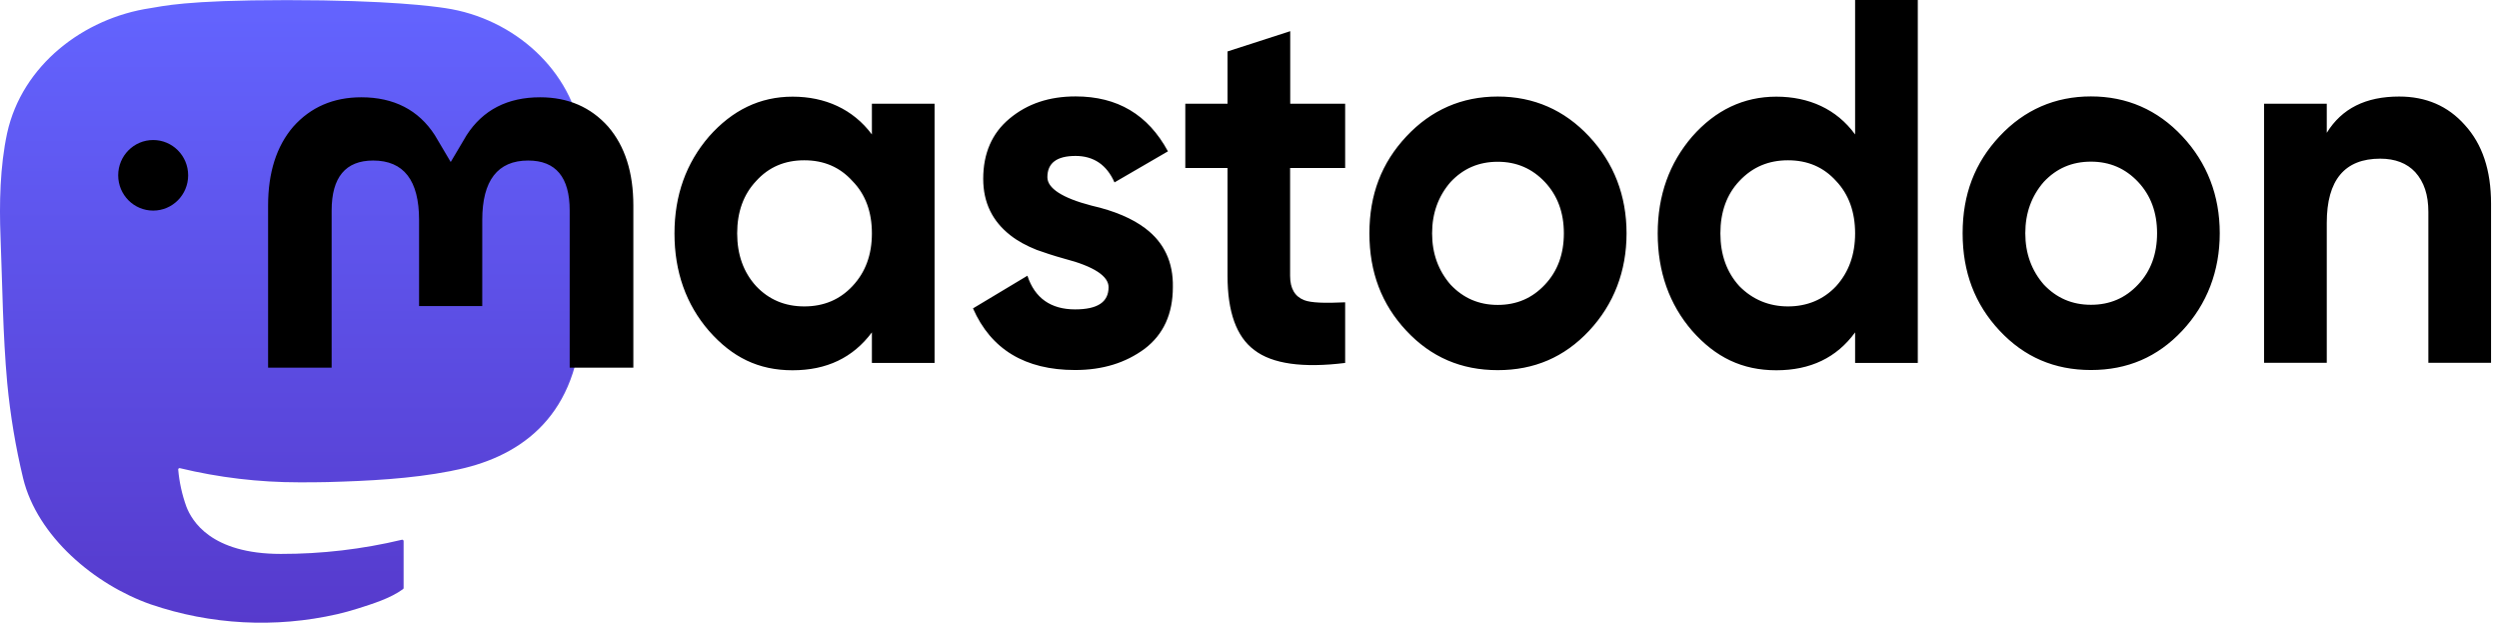
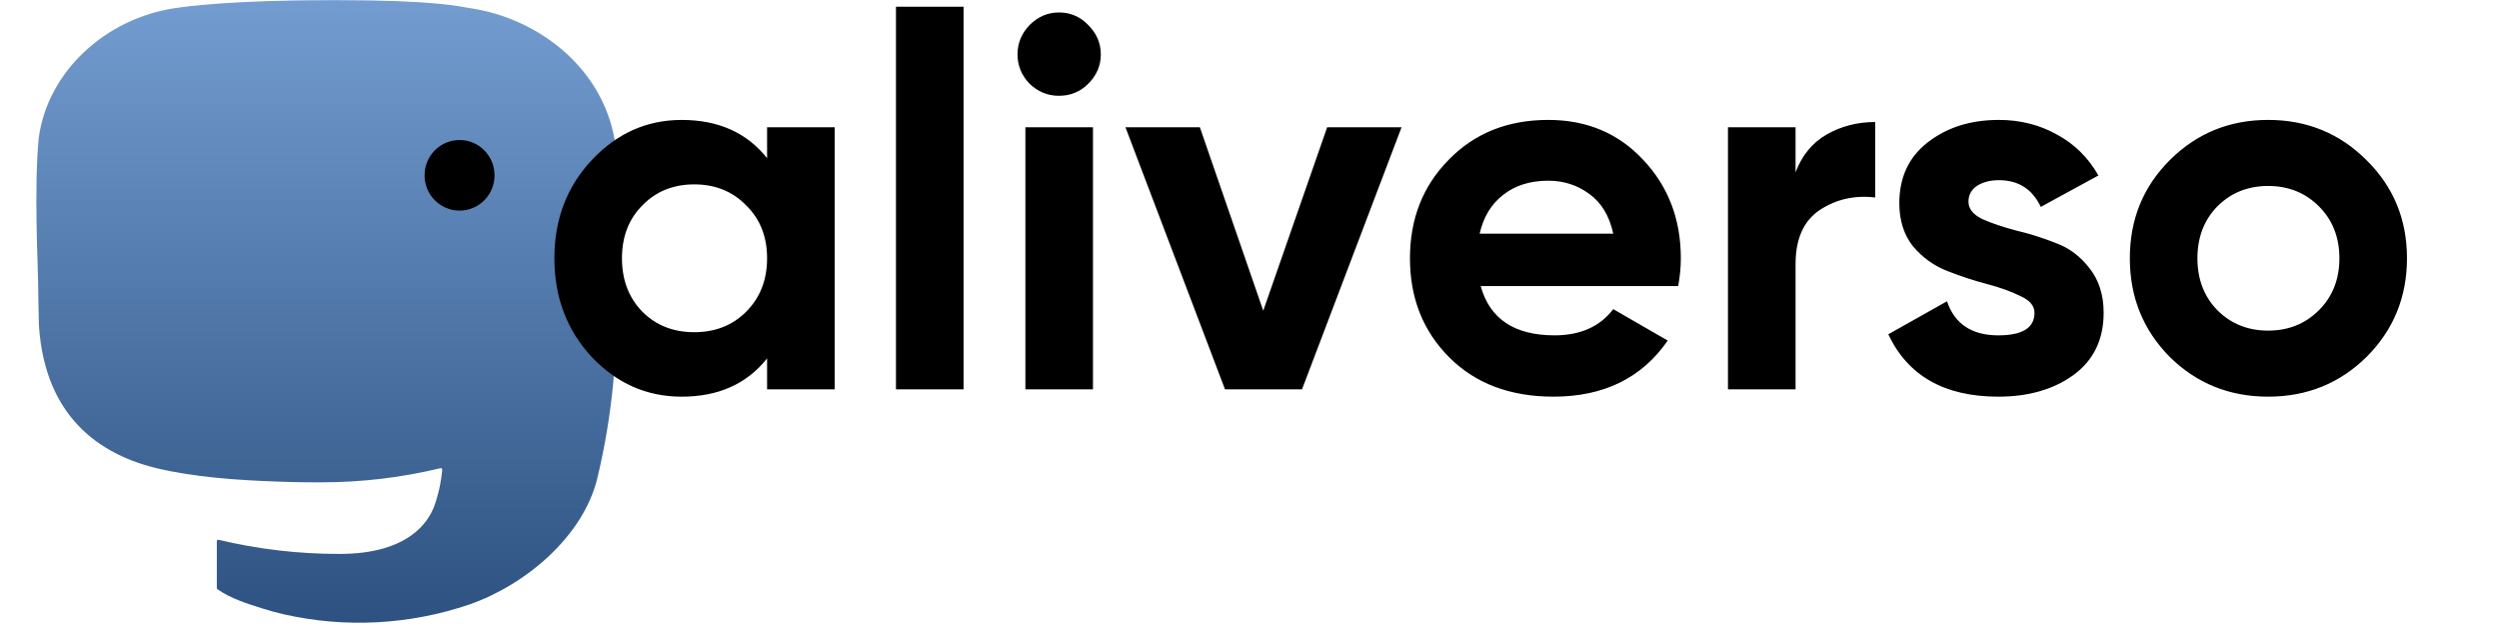
- <svg xmlns="http://www.w3.org/2000/svg" xmlns:xlink="http://www.w3.org/1999/xlink" width="261" height="66" viewBox="0 0 261 66" fill="none">
+ <svg xmlns="http://www.w3.org/2000/svg" xmlns:xlink="http://www.w3.org/1999/xlink" width="261" height="66" viewBox="0 0 261 66" fill="none" version="1.1" id="svg4">
+   <defs id="defs5" />
  <symbol id="logo-symbol-wordmark">
-     <path d="M60.754 14.403C59.814 7.419 53.727 1.916 46.512 0.849C45.294 0.669 40.682 0.013 29.997 0.013H29.918C19.23 0.013 16.937 0.669 15.72 0.849C8.705 1.886 2.299 6.832 0.745 13.898C-0.003 17.378 -0.083 21.237 0.056 24.776C0.254 29.851 0.293 34.918 0.753 39.973C1.072 43.331 1.628 46.661 2.417 49.941C3.894 55.997 9.875 61.037 15.734 63.093C22.008 65.237 28.754 65.593 35.218 64.121C35.929 63.956 36.632 63.764 37.325 63.545C38.897 63.046 40.738 62.487 42.091 61.507C42.11 61.493 42.125 61.475 42.136 61.455C42.147 61.434 42.153 61.412 42.153 61.389V56.49C42.153 56.469 42.148 56.447 42.138 56.428C42.129 56.409 42.115 56.392 42.098 56.379C42.081 56.365 42.061 56.356 42.04 56.351C42.019 56.346 41.997 56.347 41.976 56.351C37.834 57.341 33.59 57.836 29.332 57.829C22.005 57.829 20.034 54.351 19.469 52.904C19.016 51.653 18.727 50.348 18.612 49.022C18.611 49 18.615 48.977 18.624 48.957C18.633 48.937 18.647 48.919 18.664 48.904C18.682 48.89 18.702 48.88 18.724 48.876C18.745 48.871 18.768 48.871 18.79 48.877C22.862 49.859 27.037 50.355 31.227 50.354C32.234 50.354 33.239 50.354 34.246 50.328C38.46 50.209 42.901 49.994 47.047 49.184C47.15 49.164 47.253 49.146 47.342 49.119C53.881 47.864 60.104 43.923 60.736 33.943C60.76 33.55 60.819 29.828 60.819 29.42C60.822 28.035 61.265 19.591 60.754 14.403Z" fill="url(#paint0_linear_89_11)" />
-     <path d="M12.344 18.303C12.344 16.267 13.978 14.619 15.997 14.619C18.016 14.619 19.65 16.267 19.65 18.303C19.65 20.34 18.016 21.987 15.997 21.987C13.978 21.987 12.344 20.34 12.344 18.303Z" fill="currentColor" />
-     <path d="M66.148 21.468V38.384H59.499V21.974C59.499 18.511 58.058 16.76 55.164 16.76C51.975 16.76 50.367 18.848 50.367 22.96V31.95H43.769V22.96C43.769 18.835 42.174 16.76 38.971 16.76C36.09 16.76 34.637 18.511 34.637 21.974V38.384H28V21.468C28 18.018 28.875 15.268 30.624 13.231C32.437 11.195 34.804 10.157 37.736 10.157C41.132 10.157 43.717 11.48 45.415 14.114L47.074 16.915L48.733 14.114C50.431 11.48 53.004 10.157 56.412 10.157C59.344 10.157 61.711 11.195 63.525 13.231C65.274 15.268 66.148 18.005 66.148 21.468ZM89.03 29.874C90.406 28.409 91.062 26.579 91.062 24.361C91.062 22.143 90.406 20.301 89.03 18.9C87.705 17.434 86.033 16.734 84.001 16.734C81.969 16.734 80.296 17.434 78.972 18.9C77.647 20.301 76.991 22.143 76.991 24.361C76.991 26.579 77.647 28.422 78.972 29.874C80.296 31.275 81.969 31.989 84.001 31.989C86.033 31.989 87.705 31.288 89.03 29.874ZM91.062 10.832H97.609V37.891H91.062V34.7C89.081 37.346 86.342 38.656 82.779 38.656C79.216 38.656 76.477 37.307 74.046 34.544C71.653 31.781 70.444 28.37 70.444 24.374C70.444 20.379 71.666 17.019 74.046 14.256C76.489 11.493 79.383 10.092 82.779 10.092C86.174 10.092 89.081 11.389 91.062 14.036V10.845V10.832ZM119.654 23.868C121.583 25.334 122.548 27.384 122.496 29.978C122.496 32.741 121.532 34.907 119.551 36.412C117.57 37.878 115.178 38.63 112.284 38.63C107.049 38.63 103.499 36.464 101.621 32.196L107.306 28.785C108.065 31.107 109.737 32.3 112.284 32.3C114.625 32.3 115.782 31.548 115.782 29.978C115.782 28.837 114.265 27.812 111.165 27.008C109.995 26.683 109.03 26.359 108.271 26.087C107.204 25.659 106.29 25.166 105.532 24.569C103.654 23.103 102.689 21.157 102.689 18.667C102.689 16.02 103.602 13.906 105.429 12.388C107.306 10.819 109.596 10.066 112.335 10.066C116.709 10.066 119.898 11.96 121.982 15.8L116.4 19.043C115.59 17.201 114.213 16.28 112.335 16.28C110.355 16.28 109.39 17.032 109.39 18.498C109.39 19.64 110.908 20.664 114.008 21.468C116.4 22.013 118.278 22.818 119.641 23.855L119.654 23.868ZM140.477 17.538H134.741V28.798C134.741 30.147 135.255 30.964 136.22 31.34C136.927 31.613 138.355 31.665 140.49 31.561V37.891C136.079 38.436 132.876 37.995 130.998 36.542C129.12 35.141 128.207 32.534 128.207 28.811V17.538H123.795V10.832H128.207V5.37L134.754 3.256V10.832H140.49V17.538H140.477ZM161.352 29.719C162.677 28.318 163.333 26.528 163.333 24.361C163.333 22.195 162.677 20.418 161.352 19.004C160.027 17.603 158.407 16.889 156.426 16.889C154.445 16.889 152.825 17.59 151.5 19.004C150.227 20.47 149.571 22.247 149.571 24.361C149.571 26.476 150.227 28.253 151.5 29.719C152.825 31.12 154.445 31.833 156.426 31.833C158.407 31.833 160.027 31.133 161.352 29.719ZM146.883 34.531C144.297 31.768 143.024 28.422 143.024 24.361C143.024 20.301 144.297 17.006 146.883 14.243C149.468 11.48 152.67 10.079 156.426 10.079C160.182 10.079 163.384 11.48 165.97 14.243C168.555 17.006 169.88 20.418 169.88 24.361C169.88 28.305 168.555 31.768 165.97 34.531C163.384 37.294 160.233 38.643 156.426 38.643C152.619 38.643 149.468 37.294 146.883 34.531ZM191.771 29.874C193.095 28.409 193.751 26.579 193.751 24.361C193.751 22.143 193.095 20.301 191.771 18.9C190.446 17.434 188.774 16.734 186.742 16.734C184.709 16.734 183.037 17.434 181.661 18.9C180.336 20.301 179.68 22.143 179.68 24.361C179.68 26.579 180.336 28.422 181.661 29.874C183.037 31.275 184.761 31.989 186.742 31.989C188.722 31.989 190.446 31.288 191.771 29.874ZM193.751 0H200.298V37.891H193.751V34.7C191.822 37.346 189.082 38.656 185.52 38.656C181.957 38.656 179.179 37.307 176.735 34.544C174.343 31.781 173.134 28.37 173.134 24.374C173.134 20.379 174.356 17.019 176.735 14.256C179.166 11.493 182.111 10.092 185.52 10.092C188.928 10.092 191.822 11.389 193.751 14.036V0.013V0ZM223.308 29.706C224.633 28.305 225.289 26.515 225.289 24.348C225.289 22.182 224.633 20.405 223.308 18.991C221.983 17.59 220.363 16.877 218.382 16.877C216.401 16.877 214.78 17.577 213.456 18.991C212.182 20.457 211.526 22.234 211.526 24.348C211.526 26.463 212.182 28.24 213.456 29.706C214.78 31.107 216.401 31.82 218.382 31.82C220.363 31.82 221.983 31.12 223.308 29.706ZM208.838 34.518C206.253 31.755 204.98 28.409 204.98 24.348C204.98 20.288 206.253 16.993 208.838 14.23C211.424 11.467 214.626 10.066 218.382 10.066C222.137 10.066 225.34 11.467 227.925 14.23C230.511 16.993 231.835 20.405 231.835 24.348C231.835 28.292 230.511 31.755 227.925 34.518C225.34 37.281 222.189 38.63 218.382 38.63C214.575 38.63 211.424 37.281 208.838 34.518ZM260.17 21.261V37.878H253.623V22.13C253.623 20.34 253.173 18.991 252.247 17.966C251.385 17.045 250.164 16.565 248.594 16.565C244.89 16.565 243.012 18.783 243.012 23.272V37.878H236.466V10.832H243.012V13.867C244.581 11.325 247.077 10.079 250.575 10.079C253.366 10.079 255.656 11.052 257.431 13.05C259.257 15.047 260.17 17.759 260.17 21.274" fill="currentColor" />
-     <defs>
-       <linearGradient id="paint0_linear_89_11" x1="30.5" y1="0.013" x2="30.5" y2="65.013" gradientUnits="userSpaceOnUse">
-         <stop stop-color="#6364FF" />
-         <stop offset="1" stop-color="#563ACC" />
+     <path d="m 4.046,14.403 c 0.94,-6.984 7.027,-12.488 14.242,-13.554 1.217,-0.18 5.83,-0.836 16.514,-0.836 h 0.08 c 10.688,0 12.98,0.656 14.198,0.836 7.015,1.037 13.421,5.982 14.975,13.049 0.748,3.48 0.827,7.338 0.688,10.878 -0.198,5.075 -0.236,10.142 -0.697,15.197 -0.319,3.358 -0.875,6.689 -1.664,9.968 -1.477,6.056 -7.458,11.096 -13.317,13.152 -6.273,2.144 -13.02,2.5 -19.484,1.028 -0.711,-0.165 -1.413,-0.357 -2.107,-0.576 -1.572,-0.499 -3.413,-1.058 -4.766,-2.038 -0.019,-0.014 -0.034,-0.032 -0.044,-0.052 -0.011,-0.021 -0.017,-0.043 -0.018,-0.066 v -4.898 c 4e-4,-0.022 0.005,-0.043 0.015,-0.062 0.01,-0.019 0.023,-0.036 0.04,-0.05 0.017,-0.013 0.037,-0.023 0.058,-0.027 0.021,-0.005 0.043,-0.005 0.064,2e-4 4.142,0.989 8.386,1.485 12.644,1.477 7.328,0 9.299,-3.477 9.863,-4.925 0.454,-1.251 0.742,-2.556 0.857,-3.882 0.001,-0.022 -0.003,-0.044 -0.012,-0.065 -0.009,-0.02 -0.023,-0.038 -0.04,-0.052 -0.017,-0.014 -0.038,-0.024 -0.059,-0.029 -0.022,-0.005 -0.044,-0.004 -0.066,0.001 -4.072,0.982 -8.247,1.478 -12.437,1.477 -1.008,0 -2.012,0 -3.02,-0.027 -4.213,-0.118 -8.655,-0.334 -12.8,-1.143 -0.103,-0.021 -0.207,-0.038 -0.295,-0.065 -6.539,-1.256 -12.762,-5.197 -13.394,-15.176 -0.024,-0.393 -0.083,-4.115 -0.083,-4.523 -0.003,-1.386 -0.446,-9.829 0.065,-15.017 z" fill="url(#paint0_linear_89_11)" id="path1" style="fill:url(#paint0_linear_89_11)" />
+     <path d="m 44.344,18.303 c 0,-2.037 1.633,-3.684 3.653,-3.684 2.019,0 3.653,1.647 3.653,3.684 0,2.037 -1.633,3.684 -3.653,3.684 -2.019,0 -3.653,-1.647 -3.653,-3.684 z" fill="currentColor" id="path2" />
+     <path d="m 80.116,13.286 h 7.059 v 27.36 h -7.059 v -3.228 q -3.174,3.995 -8.919,3.995 -5.472,0 -9.412,-4.159 -3.885,-4.213 -3.885,-10.287 0,-6.074 3.885,-10.233 3.94,-4.213 9.412,-4.213 5.746,0 8.919,3.995 z M 67.093,32.547 q 2.134,2.134 5.417,2.134 3.283,0 5.417,-2.134 2.189,-2.189 2.189,-5.581 0,-3.393 -2.189,-5.527 -2.134,-2.189 -5.417,-2.189 -3.283,0 -5.417,2.189 -2.134,2.134 -2.134,5.527 0,3.393 2.134,5.581 z m 26.484,8.099 V 0.7 h 7.059 V 40.646 Z M 110.595,10.002 q -1.751,0 -3.064,-1.259 -1.259,-1.313 -1.259,-3.064 0,-1.751 1.259,-3.064 1.313,-1.313 3.064,-1.313 1.806,0 3.064,1.313 1.313,1.313 1.313,3.064 0,1.751 -1.313,3.064 -1.259,1.259 -3.064,1.259 z m -3.502,30.643 V 13.286 h 7.059 v 27.36 z m 31.519,-27.36 h 7.77 l -10.397,27.36 h -8.044 L 117.545,13.286 h 7.77 l 6.621,19.152 z m 16.033,16.58 q 1.423,5.144 7.716,5.144 4.049,0 6.129,-2.736 l 5.691,3.283 q -4.049,5.855 -11.929,5.855 -6.785,0 -10.889,-4.104 -4.104,-4.104 -4.104,-10.342 0,-6.183 4.049,-10.287 4.049,-4.159 10.397,-4.159 6.019,0 9.904,4.159 3.94,4.159 3.94,10.287 0,1.368 -0.274,2.9 z m -0.109,-5.472 h 13.954 q -0.602,-2.791 -2.517,-4.159 -1.86,-1.368 -4.268,-1.368 -2.845,0 -4.706,1.477 -1.86,1.423 -2.462,4.049 z m 32.996,-6.402 q 0.985,-2.627 3.228,-3.94 2.298,-1.313 5.089,-1.313 v 7.88 q -3.228,-0.383 -5.8,1.313 -2.517,1.696 -2.517,5.636 V 40.646 H 180.472 V 13.286 h 7.059 z m 18.058,3.064 q 0,1.094 1.423,1.806 1.477,0.657 3.557,1.204 2.079,0.492 4.159,1.313 2.079,0.766 3.502,2.627 1.477,1.86 1.477,4.651 0,4.213 -3.174,6.512 -3.119,2.244 -7.825,2.244 -8.427,0 -11.491,-6.512 l 6.129,-3.447 q 1.204,3.557 5.363,3.557 3.776,0 3.776,-2.353 0,-1.094 -1.477,-1.751 -1.423,-0.711 -3.502,-1.259 -2.079,-0.547 -4.159,-1.368 -2.079,-0.821 -3.557,-2.572 -1.423,-1.806 -1.423,-4.487 0,-4.049 2.955,-6.348 3.01,-2.353 7.442,-2.353 3.338,0 6.074,1.532 2.736,1.477 4.323,4.268 l -6.019,3.283 q -1.313,-2.791 -4.378,-2.791 -1.368,0 -2.298,0.602 -0.876,0.602 -0.876,1.642 z m 41.587,16.197 q -4.213,4.159 -10.287,4.159 -6.074,0 -10.287,-4.159 -4.159,-4.213 -4.159,-10.287 0,-6.074 4.159,-10.233 4.213,-4.213 10.287,-4.213 6.074,0 10.287,4.213 4.213,4.159 4.213,10.233 0,6.074 -4.213,10.287 z m -15.595,-4.87 q 2.134,2.134 5.308,2.134 3.174,0 5.308,-2.134 2.134,-2.134 2.134,-5.417 0,-3.283 -2.134,-5.417 -2.134,-2.134 -5.308,-2.134 -3.174,0 -5.308,2.134 -2.079,2.134 -2.079,5.417 0,3.283 2.079,5.417 z" id="text2" style="font-size:54.72px;font-family:Gilroy-Bold;-inkscape-font-specification:Gilroy-Bold;fill:#000000;stroke-width:1.466" aria-label="aliverso" />
+     <defs id="defs4">
+       <linearGradient id="paint0_linear_89_11" x1="30.5" y1="0.013" x2="30.5" y2="65.013" gradientUnits="userSpaceOnUse" gradientTransform="matrix(-1,0,0,1,64.8,0)">
+         <stop stop-color="#6364FF" id="stop3" offset="0" style="stop-color:#739cd0;stop-opacity:1;" />
+         <stop offset="1" stop-color="#563ACC" id="stop4" style="stop-color:#2d5281;stop-opacity:1;" />
      </linearGradient>
    </defs>
  </symbol>
-   <use xlink:href="#logo-symbol-wordmark" />
+   <use xlink:href="#logo-symbol-wordmark" id="use4" />
</svg>
